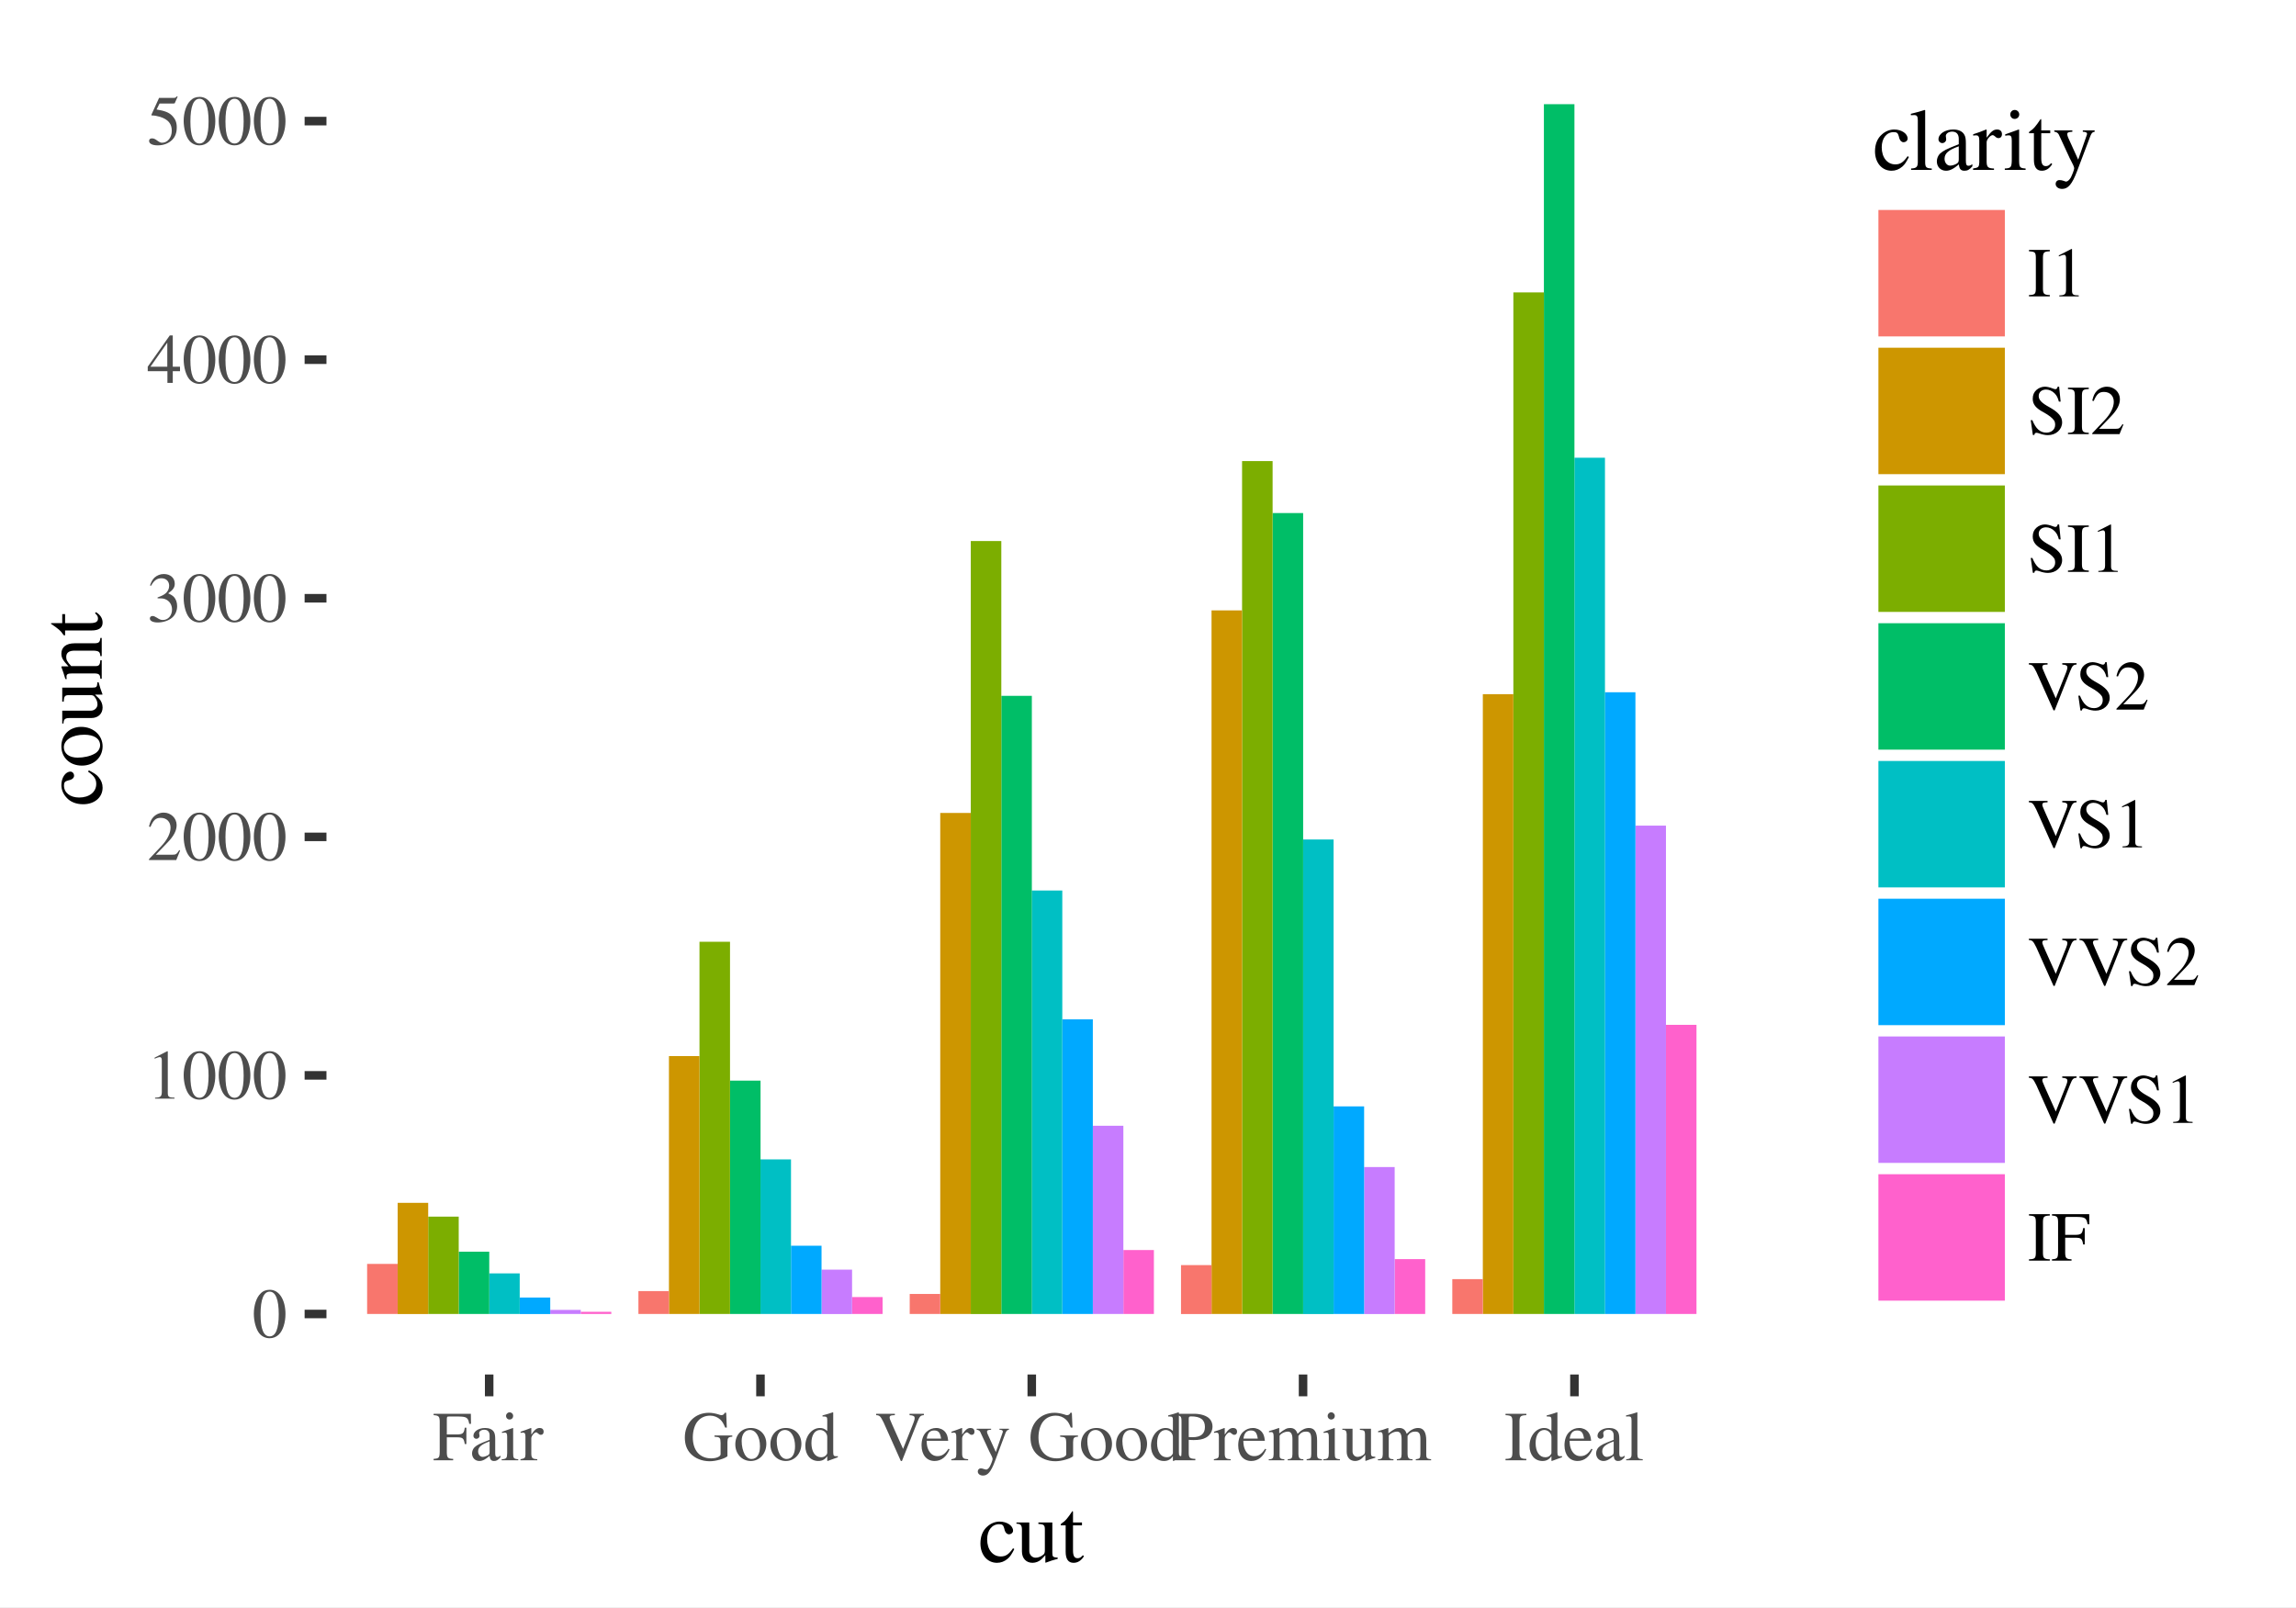
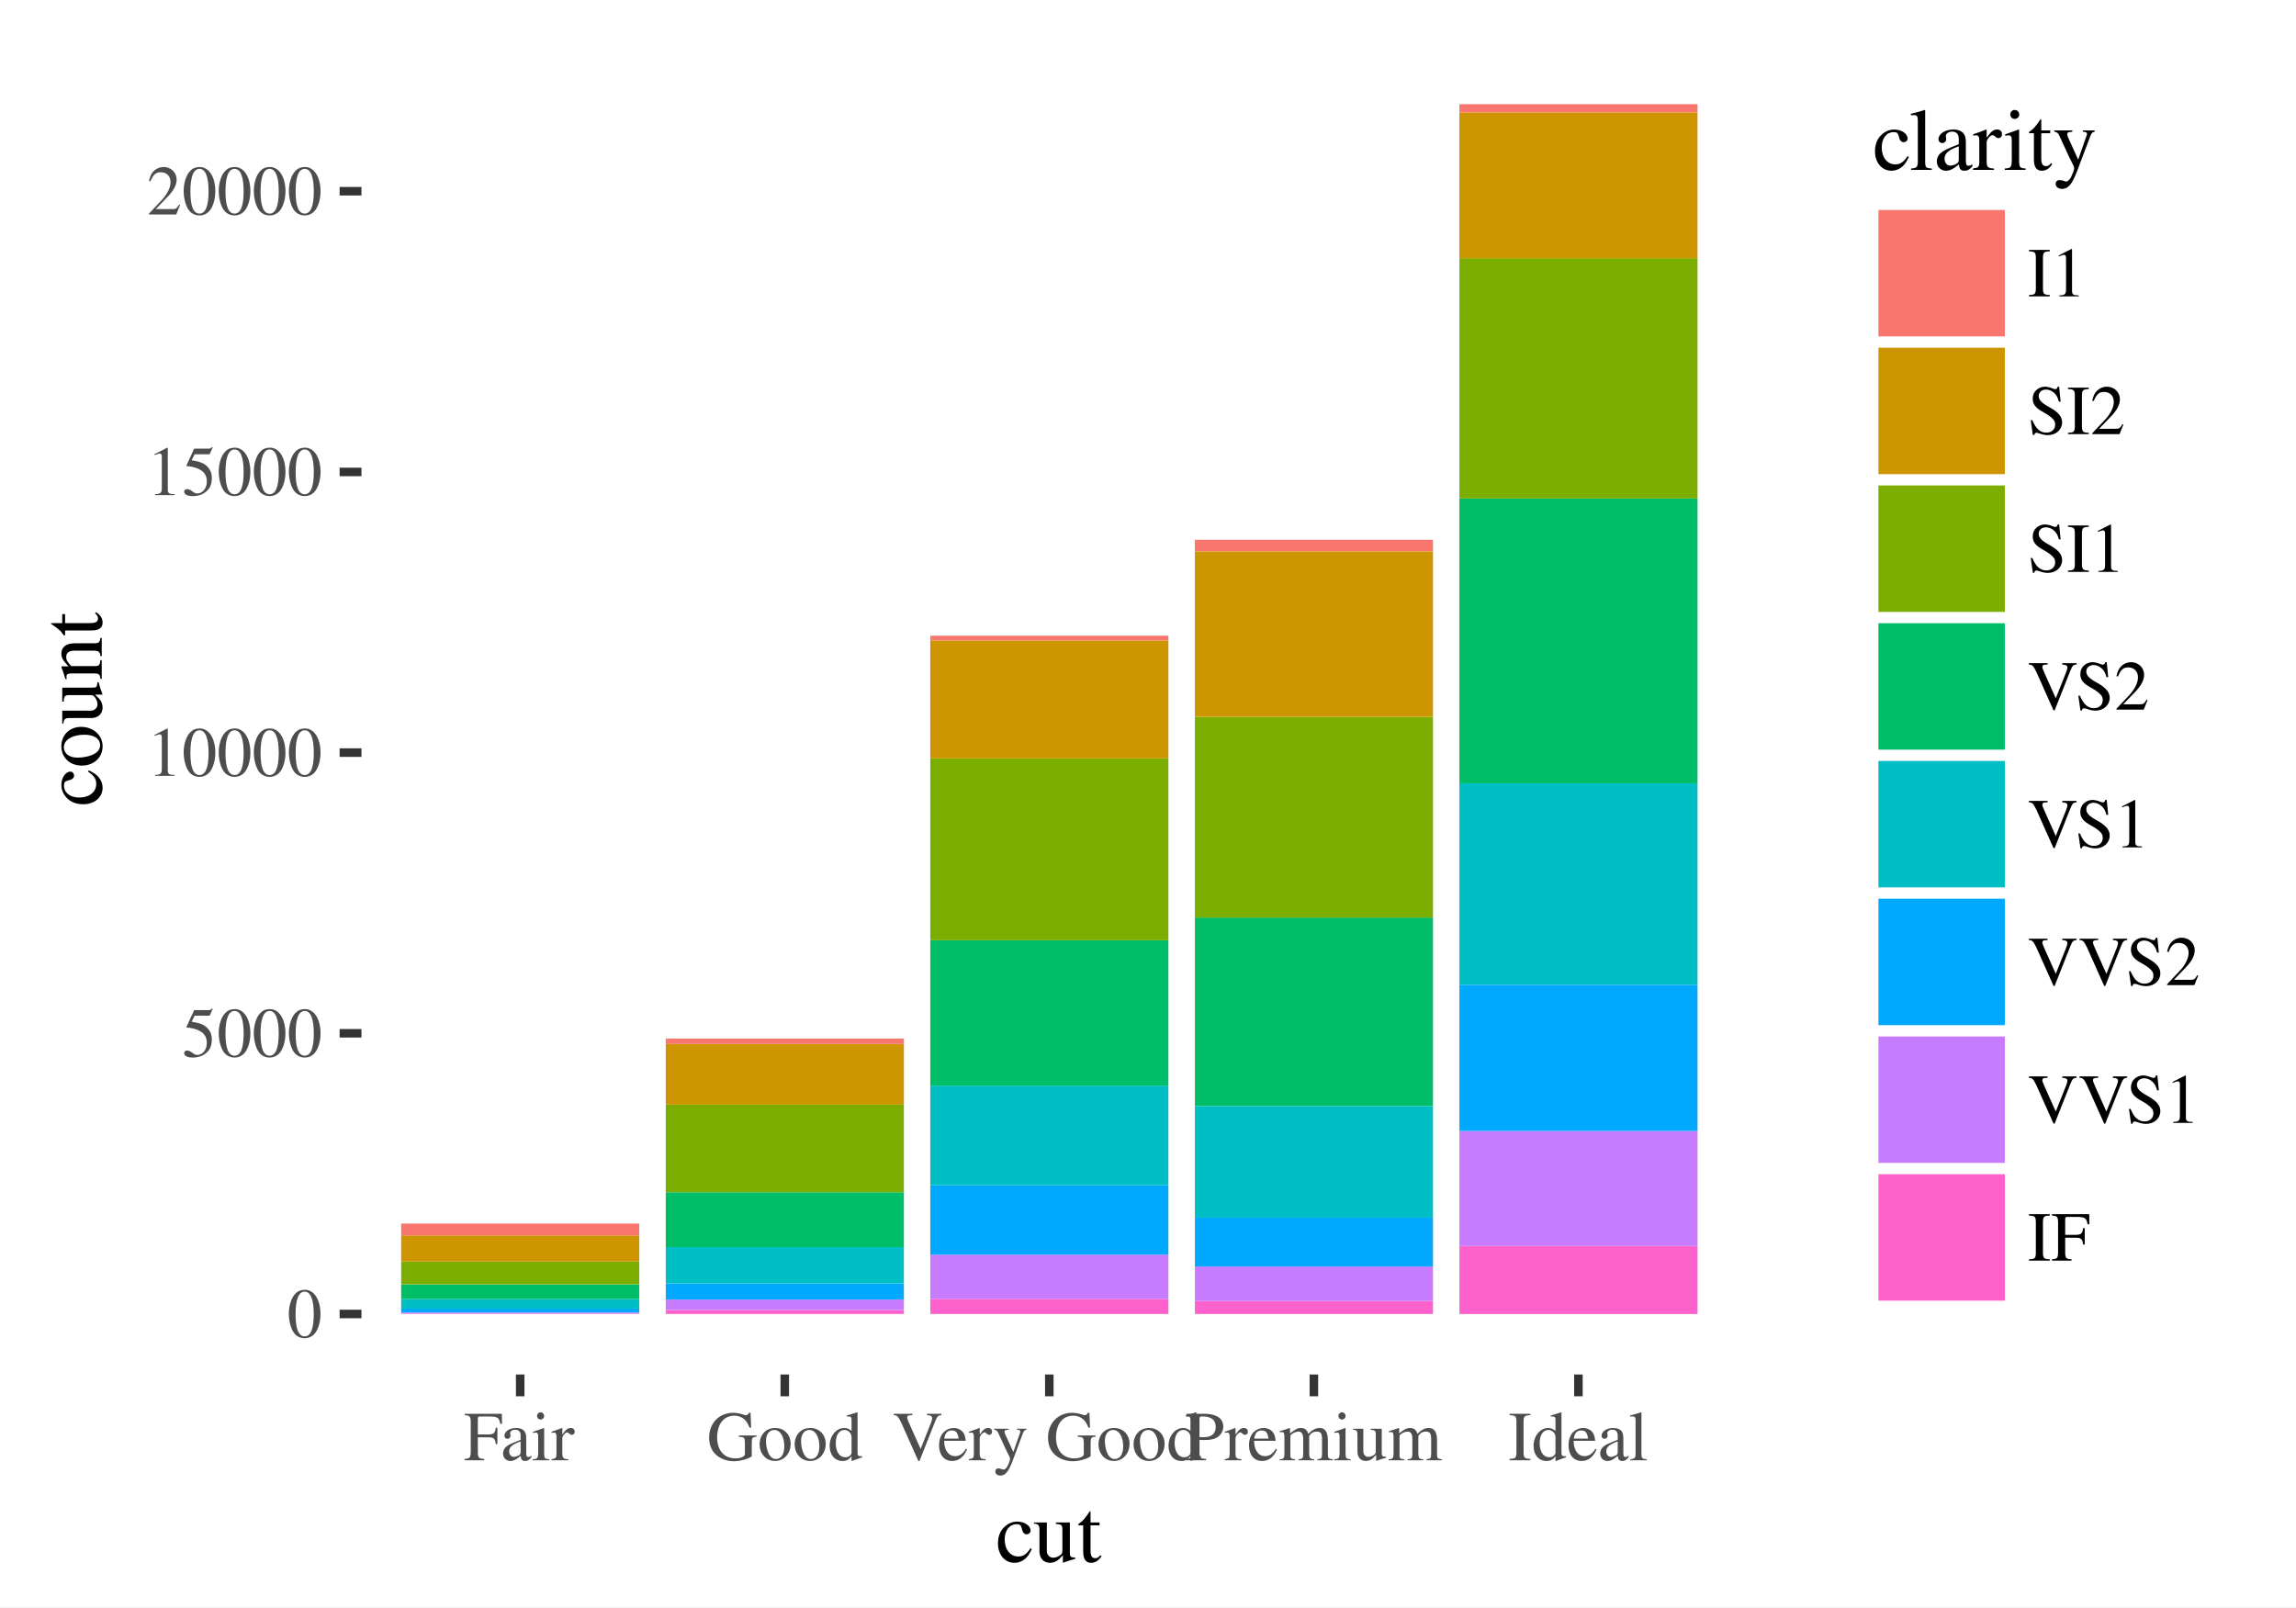
<svg xmlns="http://www.w3.org/2000/svg" viewBox="0 0 288.00 201.60">
  <defs>
    <style type="text/css">
    line, polyline, path, rect, circle {
      fill: none;
      stroke: #000000;
      stroke-linecap: round;
      stroke-linejoin: round;
      stroke-miterlimit: 10.00;
    }
  </style>
  </defs>
  <rect width="100%" height="100%" style="stroke: none; fill: #FFFFFF;" />
  <defs>
-     <clipPath id="cpNDAuOTQ1NXwyMTcuOTAzfDE3Mi40Mnw1LjQ3OTQ1">
-       <rect x="40.95" y="5.48" width="176.96" height="166.94" />
+     <clipPath id="cpNDUuMzQ0fDIxNy45MDN8MTcyLjQyfDUuNDc5NDU=">
+       <rect x="45.34" y="5.48" width="172.56" height="166.94" />
    </clipPath>
  </defs>
-   <rect x="72.85" y="164.56" width="3.83" height="0.27" style="stroke-width: 1.07; stroke: none; stroke-linecap: butt; fill: #FF61CC;" clip-path="url(#cpNDAuOTQ1NXwyMTcuOTAzfDE3Mi40Mnw1LjQ3OTQ1)" />
-   <rect x="69.02" y="164.32" width="3.83" height="0.51" style="stroke-width: 1.07; stroke: none; stroke-linecap: butt; fill: #C77CFF;" clip-path="url(#cpNDAuOTQ1NXwyMTcuOTAzfDE3Mi40Mnw1LjQ3OTQ1)" />
-   <rect x="65.19" y="162.77" width="3.83" height="2.07" style="stroke-width: 1.07; stroke: none; stroke-linecap: butt; fill: #00A9FF;" clip-path="url(#cpNDAuOTQ1NXwyMTcuOTAzfDE3Mi40Mnw1LjQ3OTQ1)" />
-   <rect x="61.36" y="159.74" width="3.83" height="5.09" style="stroke-width: 1.07; stroke: none; stroke-linecap: butt; fill: #00BFC4;" clip-path="url(#cpNDAuOTQ1NXwyMTcuOTAzfDE3Mi40Mnw1LjQ3OTQ1)" />
-   <rect x="57.54" y="157.02" width="3.83" height="7.81" style="stroke-width: 1.07; stroke: none; stroke-linecap: butt; fill: #00BE67;" clip-path="url(#cpNDAuOTQ1NXwyMTcuOTAzfDE3Mi40Mnw1LjQ3OTQ1)" />
-   <rect x="53.71" y="152.62" width="3.83" height="12.21" style="stroke-width: 1.07; stroke: none; stroke-linecap: butt; fill: #7CAE00;" clip-path="url(#cpNDAuOTQ1NXwyMTcuOTAzfDE3Mi40Mnw1LjQ3OTQ1)" />
-   <rect x="49.88" y="150.89" width="3.83" height="13.95" style="stroke-width: 1.07; stroke: none; stroke-linecap: butt; fill: #CD9600;" clip-path="url(#cpNDAuOTQ1NXwyMTcuOTAzfDE3Mi40Mnw1LjQ3OTQ1)" />
-   <rect x="46.05" y="158.55" width="3.83" height="6.28" style="stroke-width: 1.07; stroke: none; stroke-linecap: butt; fill: #F8766D;" clip-path="url(#cpNDAuOTQ1NXwyMTcuOTAzfDE3Mi40Mnw1LjQ3OTQ1)" />
-   <rect x="106.88" y="162.71" width="3.83" height="2.12" style="stroke-width: 1.07; stroke: none; stroke-linecap: butt; fill: #FF61CC;" clip-path="url(#cpNDAuOTQ1NXwyMTcuOTAzfDE3Mi40Mnw1LjQ3OTQ1)" />
-   <rect x="103.05" y="159.27" width="3.83" height="5.57" style="stroke-width: 1.07; stroke: none; stroke-linecap: butt; fill: #C77CFF;" clip-path="url(#cpNDAuOTQ1NXwyMTcuOTAzfDE3Mi40Mnw1LjQ3OTQ1)" />
-   <rect x="99.22" y="156.27" width="3.83" height="8.56" style="stroke-width: 1.07; stroke: none; stroke-linecap: butt; fill: #00A9FF;" clip-path="url(#cpNDAuOTQ1NXwyMTcuOTAzfDE3Mi40Mnw1LjQ3OTQ1)" />
-   <rect x="95.39" y="145.44" width="3.83" height="19.39" style="stroke-width: 1.07; stroke: none; stroke-linecap: butt; fill: #00BFC4;" clip-path="url(#cpNDAuOTQ1NXwyMTcuOTAzfDE3Mi40Mnw1LjQ3OTQ1)" />
-   <rect x="91.57" y="135.56" width="3.83" height="29.27" style="stroke-width: 1.07; stroke: none; stroke-linecap: butt; fill: #00BE67;" clip-path="url(#cpNDAuOTQ1NXwyMTcuOTAzfDE3Mi40Mnw1LjQ3OTQ1)" />
-   <rect x="87.74" y="118.14" width="3.83" height="46.69" style="stroke-width: 1.07; stroke: none; stroke-linecap: butt; fill: #7CAE00;" clip-path="url(#cpNDAuOTQ1NXwyMTcuOTAzfDE3Mi40Mnw1LjQ3OTQ1)" />
-   <rect x="83.91" y="132.48" width="3.83" height="32.35" style="stroke-width: 1.07; stroke: none; stroke-linecap: butt; fill: #CD9600;" clip-path="url(#cpNDAuOTQ1NXwyMTcuOTAzfDE3Mi40Mnw1LjQ3OTQ1)" />
-   <rect x="80.08" y="161.96" width="3.83" height="2.87" style="stroke-width: 1.07; stroke: none; stroke-linecap: butt; fill: #F8766D;" clip-path="url(#cpNDAuOTQ1NXwyMTcuOTAzfDE3Mi40Mnw1LjQ3OTQ1)" />
-   <rect x="140.91" y="156.81" width="3.83" height="8.02" style="stroke-width: 1.07; stroke: none; stroke-linecap: butt; fill: #FF61CC;" clip-path="url(#cpNDAuOTQ1NXwyMTcuOTAzfDE3Mi40Mnw1LjQ3OTQ1)" />
-   <rect x="137.08" y="141.22" width="3.83" height="23.61" style="stroke-width: 1.07; stroke: none; stroke-linecap: butt; fill: #C77CFF;" clip-path="url(#cpNDAuOTQ1NXwyMTcuOTAzfDE3Mi40Mnw1LjQ3OTQ1)" />
-   <rect x="133.25" y="127.87" width="3.83" height="36.96" style="stroke-width: 1.07; stroke: none; stroke-linecap: butt; fill: #00A9FF;" clip-path="url(#cpNDAuOTQ1NXwyMTcuOTAzfDE3Mi40Mnw1LjQ3OTQ1)" />
-   <rect x="129.42" y="111.71" width="3.83" height="53.12" style="stroke-width: 1.07; stroke: none; stroke-linecap: butt; fill: #00BFC4;" clip-path="url(#cpNDAuOTQ1NXwyMTcuOTAzfDE3Mi40Mnw1LjQ3OTQ1)" />
-   <rect x="125.60" y="87.29" width="3.83" height="77.54" style="stroke-width: 1.07; stroke: none; stroke-linecap: butt; fill: #00BE67;" clip-path="url(#cpNDAuOTQ1NXwyMTcuOTAzfDE3Mi40Mnw1LjQ3OTQ1)" />
-   <rect x="121.77" y="67.87" width="3.83" height="96.97" style="stroke-width: 1.07; stroke: none; stroke-linecap: butt; fill: #7CAE00;" clip-path="url(#cpNDAuOTQ1NXwyMTcuOTAzfDE3Mi40Mnw1LjQ3OTQ1)" />
-   <rect x="117.94" y="101.98" width="3.83" height="62.85" style="stroke-width: 1.07; stroke: none; stroke-linecap: butt; fill: #CD9600;" clip-path="url(#cpNDAuOTQ1NXwyMTcuOTAzfDE3Mi40Mnw1LjQ3OTQ1)" />
-   <rect x="114.11" y="162.32" width="3.83" height="2.51" style="stroke-width: 1.07; stroke: none; stroke-linecap: butt; fill: #F8766D;" clip-path="url(#cpNDAuOTQ1NXwyMTcuOTAzfDE3Mi40Mnw1LjQ3OTQ1)" />
-   <rect x="174.94" y="157.95" width="3.83" height="6.88" style="stroke-width: 1.07; stroke: none; stroke-linecap: butt; fill: #FF61CC;" clip-path="url(#cpNDAuOTQ1NXwyMTcuOTAzfDE3Mi40Mnw1LjQ3OTQ1)" />
-   <rect x="171.11" y="146.40" width="3.83" height="18.44" style="stroke-width: 1.07; stroke: none; stroke-linecap: butt; fill: #C77CFF;" clip-path="url(#cpNDAuOTQ1NXwyMTcuOTAzfDE3Mi40Mnw1LjQ3OTQ1)" />
-   <rect x="167.28" y="138.79" width="3.83" height="26.04" style="stroke-width: 1.07; stroke: none; stroke-linecap: butt; fill: #00A9FF;" clip-path="url(#cpNDAuOTQ1NXwyMTcuOTAzfDE3Mi40Mnw1LjQ3OTQ1)" />
-   <rect x="163.45" y="105.31" width="3.83" height="59.53" style="stroke-width: 1.07; stroke: none; stroke-linecap: butt; fill: #00BFC4;" clip-path="url(#cpNDAuOTQ1NXwyMTcuOTAzfDE3Mi40Mnw1LjQ3OTQ1)" />
-   <rect x="159.63" y="64.36" width="3.83" height="100.47" style="stroke-width: 1.07; stroke: none; stroke-linecap: butt; fill: #00BE67;" clip-path="url(#cpNDAuOTQ1NXwyMTcuOTAzfDE3Mi40Mnw1LjQ3OTQ1)" />
-   <rect x="155.80" y="57.84" width="3.83" height="106.99" style="stroke-width: 1.07; stroke: none; stroke-linecap: butt; fill: #7CAE00;" clip-path="url(#cpNDAuOTQ1NXwyMTcuOTAzfDE3Mi40Mnw1LjQ3OTQ1)" />
-   <rect x="151.97" y="76.57" width="3.83" height="88.26" style="stroke-width: 1.07; stroke: none; stroke-linecap: butt; fill: #CD9600;" clip-path="url(#cpNDAuOTQ1NXwyMTcuOTAzfDE3Mi40Mnw1LjQ3OTQ1)" />
-   <rect x="148.14" y="158.70" width="3.83" height="6.14" style="stroke-width: 1.07; stroke: none; stroke-linecap: butt; fill: #F8766D;" clip-path="url(#cpNDAuOTQ1NXwyMTcuOTAzfDE3Mi40Mnw1LjQ3OTQ1)" />
-   <rect x="208.97" y="128.56" width="3.83" height="36.27" style="stroke-width: 1.07; stroke: none; stroke-linecap: butt; fill: #FF61CC;" clip-path="url(#cpNDAuOTQ1NXwyMTcuOTAzfDE3Mi40Mnw1LjQ3OTQ1)" />
-   <rect x="205.14" y="103.57" width="3.83" height="61.26" style="stroke-width: 1.07; stroke: none; stroke-linecap: butt; fill: #C77CFF;" clip-path="url(#cpNDAuOTQ1NXwyMTcuOTAzfDE3Mi40Mnw1LjQ3OTQ1)" />
-   <rect x="201.31" y="86.84" width="3.83" height="77.99" style="stroke-width: 1.07; stroke: none; stroke-linecap: butt; fill: #00A9FF;" clip-path="url(#cpNDAuOTQ1NXwyMTcuOTAzfDE3Mi40Mnw1LjQ3OTQ1)" />
-   <rect x="197.49" y="57.42" width="3.83" height="107.41" style="stroke-width: 1.07; stroke: none; stroke-linecap: butt; fill: #00BFC4;" clip-path="url(#cpNDAuOTQ1NXwyMTcuOTAzfDE3Mi40Mnw1LjQ3OTQ1)" />
-   <rect x="193.66" y="13.07" width="3.83" height="151.76" style="stroke-width: 1.07; stroke: none; stroke-linecap: butt; fill: #00BE67;" clip-path="url(#cpNDAuOTQ1NXwyMTcuOTAzfDE3Mi40Mnw1LjQ3OTQ1)" />
-   <rect x="189.83" y="36.68" width="3.83" height="128.15" style="stroke-width: 1.07; stroke: none; stroke-linecap: butt; fill: #7CAE00;" clip-path="url(#cpNDAuOTQ1NXwyMTcuOTAzfDE3Mi40Mnw1LjQ3OTQ1)" />
-   <rect x="186.00" y="87.08" width="3.83" height="77.75" style="stroke-width: 1.07; stroke: none; stroke-linecap: butt; fill: #CD9600;" clip-path="url(#cpNDAuOTQ1NXwyMTcuOTAzfDE3Mi40Mnw1LjQ3OTQ1)" />
-   <rect x="182.17" y="160.46" width="3.83" height="4.37" style="stroke-width: 1.07; stroke: none; stroke-linecap: butt; fill: #F8766D;" clip-path="url(#cpNDAuOTQ1NXwyMTcuOTAzfDE3Mi40Mnw1LjQ3OTQ1)" />
+   <rect x="50.32" y="164.77" width="29.87" height="0.06" style="stroke-width: 1.07; stroke: none; stroke-linecap: butt; fill: #FF61CC;" clip-path="url(#cpNDUuMzQ0fDIxNy45MDN8MTcyLjQyfDUuNDc5NDU=)" />
+   <rect x="50.32" y="164.65" width="29.87" height="0.12" style="stroke-width: 1.07; stroke: none; stroke-linecap: butt; fill: #C77CFF;" clip-path="url(#cpNDUuMzQ0fDIxNy45MDN8MTcyLjQyfDUuNDc5NDU=)" />
+   <rect x="50.32" y="164.16" width="29.87" height="0.49" style="stroke-width: 1.07; stroke: none; stroke-linecap: butt; fill: #00A9FF;" clip-path="url(#cpNDUuMzQ0fDIxNy45MDN8MTcyLjQyfDUuNDc5NDU=)" />
+   <rect x="50.32" y="162.97" width="29.87" height="1.20" style="stroke-width: 1.07; stroke: none; stroke-linecap: butt; fill: #00BFC4;" clip-path="url(#cpNDUuMzQ0fDIxNy45MDN8MTcyLjQyfDUuNDc5NDU=)" />
+   <rect x="50.32" y="161.13" width="29.87" height="1.84" style="stroke-width: 1.07; stroke: none; stroke-linecap: butt; fill: #00BE67;" clip-path="url(#cpNDUuMzQ0fDIxNy45MDN8MTcyLjQyfDUuNDc5NDU=)" />
+   <rect x="50.32" y="158.25" width="29.87" height="2.87" style="stroke-width: 1.07; stroke: none; stroke-linecap: butt; fill: #7CAE00;" clip-path="url(#cpNDUuMzQ0fDIxNy45MDN8MTcyLjQyfDUuNDc5NDU=)" />
+   <rect x="50.32" y="154.97" width="29.87" height="3.28" style="stroke-width: 1.07; stroke: none; stroke-linecap: butt; fill: #CD9600;" clip-path="url(#cpNDUuMzQ0fDIxNy45MDN8MTcyLjQyfDUuNDc5NDU=)" />
+   <rect x="50.32" y="153.49" width="29.87" height="1.48" style="stroke-width: 1.07; stroke: none; stroke-linecap: butt; fill: #F8766D;" clip-path="url(#cpNDUuMzQ0fDIxNy45MDN8MTcyLjQyfDUuNDc5NDU=)" />
+   <rect x="83.51" y="164.33" width="29.87" height="0.50" style="stroke-width: 1.07; stroke: none; stroke-linecap: butt; fill: #FF61CC;" clip-path="url(#cpNDUuMzQ0fDIxNy45MDN8MTcyLjQyfDUuNDc5NDU=)" />
+   <rect x="83.51" y="163.02" width="29.87" height="1.31" style="stroke-width: 1.07; stroke: none; stroke-linecap: butt; fill: #C77CFF;" clip-path="url(#cpNDUuMzQ0fDIxNy45MDN8MTcyLjQyfDUuNDc5NDU=)" />
+   <rect x="83.51" y="161.01" width="29.87" height="2.01" style="stroke-width: 1.07; stroke: none; stroke-linecap: butt; fill: #00A9FF;" clip-path="url(#cpNDUuMzQ0fDIxNy45MDN8MTcyLjQyfDUuNDc5NDU=)" />
+   <rect x="83.51" y="156.44" width="29.87" height="4.56" style="stroke-width: 1.07; stroke: none; stroke-linecap: butt; fill: #00BFC4;" clip-path="url(#cpNDUuMzQ0fDIxNy45MDN8MTcyLjQyfDUuNDc5NDU=)" />
+   <rect x="83.51" y="149.56" width="29.87" height="6.89" style="stroke-width: 1.07; stroke: none; stroke-linecap: butt; fill: #00BE67;" clip-path="url(#cpNDUuMzQ0fDIxNy45MDN8MTcyLjQyfDUuNDc5NDU=)" />
+   <rect x="83.51" y="138.57" width="29.87" height="10.99" style="stroke-width: 1.07; stroke: none; stroke-linecap: butt; fill: #7CAE00;" clip-path="url(#cpNDUuMzQ0fDIxNy45MDN8MTcyLjQyfDUuNDc5NDU=)" />
+   <rect x="83.51" y="130.96" width="29.87" height="7.61" style="stroke-width: 1.07; stroke: none; stroke-linecap: butt; fill: #CD9600;" clip-path="url(#cpNDUuMzQ0fDIxNy45MDN8MTcyLjQyfDUuNDc5NDU=)" />
+   <rect x="83.51" y="130.28" width="29.87" height="0.68" style="stroke-width: 1.07; stroke: none; stroke-linecap: butt; fill: #F8766D;" clip-path="url(#cpNDUuMzQ0fDIxNy45MDN8MTcyLjQyfDUuNDc5NDU=)" />
+   <rect x="116.69" y="162.94" width="29.87" height="1.89" style="stroke-width: 1.07; stroke: none; stroke-linecap: butt; fill: #FF61CC;" clip-path="url(#cpNDUuMzQ0fDIxNy45MDN8MTcyLjQyfDUuNDc5NDU=)" />
+   <rect x="116.69" y="157.39" width="29.87" height="5.56" style="stroke-width: 1.07; stroke: none; stroke-linecap: butt; fill: #C77CFF;" clip-path="url(#cpNDUuMzQ0fDIxNy45MDN8MTcyLjQyfDUuNDc5NDU=)" />
+   <rect x="116.69" y="148.69" width="29.87" height="8.70" style="stroke-width: 1.07; stroke: none; stroke-linecap: butt; fill: #00A9FF;" clip-path="url(#cpNDUuMzQ0fDIxNy45MDN8MTcyLjQyfDUuNDc5NDU=)" />
+   <rect x="116.69" y="136.19" width="29.87" height="12.50" style="stroke-width: 1.07; stroke: none; stroke-linecap: butt; fill: #00BFC4;" clip-path="url(#cpNDUuMzQ0fDIxNy45MDN8MTcyLjQyfDUuNDc5NDU=)" />
+   <rect x="116.69" y="117.95" width="29.87" height="18.25" style="stroke-width: 1.07; stroke: none; stroke-linecap: butt; fill: #00BE67;" clip-path="url(#cpNDUuMzQ0fDIxNy45MDN8MTcyLjQyfDUuNDc5NDU=)" />
+   <rect x="116.69" y="95.13" width="29.87" height="22.82" style="stroke-width: 1.07; stroke: none; stroke-linecap: butt; fill: #7CAE00;" clip-path="url(#cpNDUuMzQ0fDIxNy45MDN8MTcyLjQyfDUuNDc5NDU=)" />
+   <rect x="116.69" y="80.34" width="29.87" height="14.79" style="stroke-width: 1.07; stroke: none; stroke-linecap: butt; fill: #CD9600;" clip-path="url(#cpNDUuMzQ0fDIxNy45MDN8MTcyLjQyfDUuNDc5NDU=)" />
+   <rect x="116.69" y="79.75" width="29.87" height="0.59" style="stroke-width: 1.07; stroke: none; stroke-linecap: butt; fill: #F8766D;" clip-path="url(#cpNDUuMzQ0fDIxNy45MDN8MTcyLjQyfDUuNDc5NDU=)" />
+   <rect x="149.88" y="163.21" width="29.87" height="1.62" style="stroke-width: 1.07; stroke: none; stroke-linecap: butt; fill: #FF61CC;" clip-path="url(#cpNDUuMzQ0fDIxNy45MDN8MTcyLjQyfDUuNDc5NDU=)" />
+   <rect x="149.88" y="158.87" width="29.87" height="4.34" style="stroke-width: 1.07; stroke: none; stroke-linecap: butt; fill: #C77CFF;" clip-path="url(#cpNDUuMzQ0fDIxNy45MDN8MTcyLjQyfDUuNDc5NDU=)" />
+   <rect x="149.88" y="152.75" width="29.87" height="6.13" style="stroke-width: 1.07; stroke: none; stroke-linecap: butt; fill: #00A9FF;" clip-path="url(#cpNDUuMzQ0fDIxNy45MDN8MTcyLjQyfDUuNDc5NDU=)" />
+   <rect x="149.88" y="138.74" width="29.87" height="14.01" style="stroke-width: 1.07; stroke: none; stroke-linecap: butt; fill: #00BFC4;" clip-path="url(#cpNDUuMzQ0fDIxNy45MDN8MTcyLjQyfDUuNDc5NDU=)" />
+   <rect x="149.88" y="115.10" width="29.87" height="23.64" style="stroke-width: 1.07; stroke: none; stroke-linecap: butt; fill: #00BE67;" clip-path="url(#cpNDUuMzQ0fDIxNy45MDN8MTcyLjQyfDUuNDc5NDU=)" />
+   <rect x="149.88" y="89.93" width="29.87" height="25.18" style="stroke-width: 1.07; stroke: none; stroke-linecap: butt; fill: #7CAE00;" clip-path="url(#cpNDUuMzQ0fDIxNy45MDN8MTcyLjQyfDUuNDc5NDU=)" />
+   <rect x="149.88" y="69.16" width="29.87" height="20.77" style="stroke-width: 1.07; stroke: none; stroke-linecap: butt; fill: #CD9600;" clip-path="url(#cpNDUuMzQ0fDIxNy45MDN8MTcyLjQyfDUuNDc5NDU=)" />
+   <rect x="149.88" y="67.71" width="29.87" height="1.44" style="stroke-width: 1.07; stroke: none; stroke-linecap: butt; fill: #F8766D;" clip-path="url(#cpNDUuMzQ0fDIxNy45MDN8MTcyLjQyfDUuNDc5NDU=)" />
+   <rect x="183.06" y="156.30" width="29.87" height="8.54" style="stroke-width: 1.07; stroke: none; stroke-linecap: butt; fill: #FF61CC;" clip-path="url(#cpNDUuMzQ0fDIxNy45MDN8MTcyLjQyfDUuNDc5NDU=)" />
+   <rect x="183.06" y="141.88" width="29.87" height="14.42" style="stroke-width: 1.07; stroke: none; stroke-linecap: butt; fill: #C77CFF;" clip-path="url(#cpNDUuMzQ0fDIxNy45MDN8MTcyLjQyfDUuNDc5NDU=)" />
+   <rect x="183.06" y="123.53" width="29.87" height="18.35" style="stroke-width: 1.07; stroke: none; stroke-linecap: butt; fill: #00A9FF;" clip-path="url(#cpNDUuMzQ0fDIxNy45MDN8MTcyLjQyfDUuNDc5NDU=)" />
+   <rect x="183.06" y="98.26" width="29.87" height="25.27" style="stroke-width: 1.07; stroke: none; stroke-linecap: butt; fill: #00BFC4;" clip-path="url(#cpNDUuMzQ0fDIxNy45MDN8MTcyLjQyfDUuNDc5NDU=)" />
+   <rect x="183.06" y="62.55" width="29.87" height="35.71" style="stroke-width: 1.07; stroke: none; stroke-linecap: butt; fill: #00BE67;" clip-path="url(#cpNDUuMzQ0fDIxNy45MDN8MTcyLjQyfDUuNDc5NDU=)" />
+   <rect x="183.06" y="32.39" width="29.87" height="30.15" style="stroke-width: 1.07; stroke: none; stroke-linecap: butt; fill: #7CAE00;" clip-path="url(#cpNDUuMzQ0fDIxNy45MDN8MTcyLjQyfDUuNDc5NDU=)" />
+   <rect x="183.06" y="14.10" width="29.87" height="18.30" style="stroke-width: 1.07; stroke: none; stroke-linecap: butt; fill: #CD9600;" clip-path="url(#cpNDUuMzQ0fDIxNy45MDN8MTcyLjQyfDUuNDc5NDU=)" />
+   <rect x="183.06" y="13.07" width="29.87" height="1.03" style="stroke-width: 1.07; stroke: none; stroke-linecap: butt; fill: #F8766D;" clip-path="url(#cpNDUuMzQ0fDIxNy45MDN8MTcyLjQyfDUuNDc5NDU=)" />
  <defs>
    <clipPath id="cpMHwyODh8MjAxLjZ8MA==">
      <rect x="0.00" y="0.00" width="288.00" height="201.60" />
    </clipPath>
  </defs>
  <g clip-path="url(#cpMHwyODh8MjAxLjZ8MA==)">
-     <text x="31.62" y="167.75" style="font-size: 8.80px; fill: #4D4D4D; font-family: Nimbus Roman No9 L;" textLength="4.40px" lengthAdjust="spacingAndGlyphs">0</text>
+     <text x="36.01" y="167.75" style="font-size: 8.80px; fill: #4D4D4D; font-family: Nimbus Roman No9 L;" textLength="4.40px" lengthAdjust="spacingAndGlyphs">0</text>
  </g>
  <g clip-path="url(#cpMHwyODh8MjAxLjZ8MA==)">
-     <text x="18.42" y="137.82" style="font-size: 8.80px; fill: #4D4D4D; font-family: Nimbus Roman No9 L;" textLength="17.59px" lengthAdjust="spacingAndGlyphs">1000</text>
+     <text x="22.82" y="132.54" style="font-size: 8.80px; fill: #4D4D4D; font-family: Nimbus Roman No9 L;" textLength="17.59px" lengthAdjust="spacingAndGlyphs">5000</text>
  </g>
  <g clip-path="url(#cpMHwyODh8MjAxLjZ8MA==)">
-     <text x="18.42" y="107.89" style="font-size: 8.80px; fill: #4D4D4D; font-family: Nimbus Roman No9 L;" textLength="17.59px" lengthAdjust="spacingAndGlyphs">2000</text>
+     <text x="18.42" y="97.33" style="font-size: 8.80px; fill: #4D4D4D; font-family: Nimbus Roman No9 L;" textLength="21.99px" lengthAdjust="spacingAndGlyphs">10000</text>
  </g>
  <g clip-path="url(#cpMHwyODh8MjAxLjZ8MA==)">
-     <text x="18.42" y="77.96" style="font-size: 8.80px; fill: #4D4D4D; font-family: Nimbus Roman No9 L;" textLength="17.59px" lengthAdjust="spacingAndGlyphs">3000</text>
+     <text x="18.42" y="62.11" style="font-size: 8.80px; fill: #4D4D4D; font-family: Nimbus Roman No9 L;" textLength="21.99px" lengthAdjust="spacingAndGlyphs">15000</text>
  </g>
  <g clip-path="url(#cpMHwyODh8MjAxLjZ8MA==)">
-     <text x="18.42" y="48.03" style="font-size: 8.80px; fill: #4D4D4D; font-family: Nimbus Roman No9 L;" textLength="17.59px" lengthAdjust="spacingAndGlyphs">4000</text>
+     <text x="18.42" y="26.90" style="font-size: 8.80px; fill: #4D4D4D; font-family: Nimbus Roman No9 L;" textLength="21.99px" lengthAdjust="spacingAndGlyphs">20000</text>
+   </g>
+   <polyline points="42.60,164.83 45.34,164.83 " style="stroke-width: 1.07; stroke: #333333; stroke-linecap: butt;" clip-path="url(#cpMHwyODh8MjAxLjZ8MA==)" />
+   <polyline points="42.60,129.62 45.34,129.62 " style="stroke-width: 1.07; stroke: #333333; stroke-linecap: butt;" clip-path="url(#cpMHwyODh8MjAxLjZ8MA==)" />
+   <polyline points="42.60,94.41 45.34,94.41 " style="stroke-width: 1.07; stroke: #333333; stroke-linecap: butt;" clip-path="url(#cpMHwyODh8MjAxLjZ8MA==)" />
+   <polyline points="42.60,59.20 45.34,59.20 " style="stroke-width: 1.07; stroke: #333333; stroke-linecap: butt;" clip-path="url(#cpMHwyODh8MjAxLjZ8MA==)" />
+   <polyline points="42.60,23.99 45.34,23.99 " style="stroke-width: 1.07; stroke: #333333; stroke-linecap: butt;" clip-path="url(#cpMHwyODh8MjAxLjZ8MA==)" />
+   <polyline points="65.25,175.16 65.25,172.42 " style="stroke-width: 1.07; stroke: #333333; stroke-linecap: butt;" clip-path="url(#cpMHwyODh8MjAxLjZ8MA==)" />
+   <polyline points="98.44,175.16 98.44,172.42 " style="stroke-width: 1.07; stroke: #333333; stroke-linecap: butt;" clip-path="url(#cpMHwyODh8MjAxLjZ8MA==)" />
+   <polyline points="131.62,175.16 131.62,172.42 " style="stroke-width: 1.07; stroke: #333333; stroke-linecap: butt;" clip-path="url(#cpMHwyODh8MjAxLjZ8MA==)" />
+   <polyline points="164.81,175.16 164.81,172.42 " style="stroke-width: 1.07; stroke: #333333; stroke-linecap: butt;" clip-path="url(#cpMHwyODh8MjAxLjZ8MA==)" />
+   <polyline points="197.99,175.16 197.99,172.42 " style="stroke-width: 1.07; stroke: #333333; stroke-linecap: butt;" clip-path="url(#cpMHwyODh8MjAxLjZ8MA==)" />
+   <g clip-path="url(#cpMHwyODh8MjAxLjZ8MA==)">
+     <text x="58.17" y="183.18" style="font-size: 8.80px; fill: #4D4D4D; font-family: Nimbus Roman No9 L;" textLength="14.17px" lengthAdjust="spacingAndGlyphs">Fair</text>
  </g>
  <g clip-path="url(#cpMHwyODh8MjAxLjZ8MA==)">
-     <text x="18.42" y="18.11" style="font-size: 8.80px; fill: #4D4D4D; font-family: Nimbus Roman No9 L;" textLength="17.59px" lengthAdjust="spacingAndGlyphs">5000</text>
-   </g>
-   <polyline points="38.21,164.83 40.95,164.83 " style="stroke-width: 1.07; stroke: #333333; stroke-linecap: butt;" clip-path="url(#cpMHwyODh8MjAxLjZ8MA==)" />
-   <polyline points="38.21,134.90 40.95,134.90 " style="stroke-width: 1.07; stroke: #333333; stroke-linecap: butt;" clip-path="url(#cpMHwyODh8MjAxLjZ8MA==)" />
-   <polyline points="38.21,104.98 40.95,104.98 " style="stroke-width: 1.07; stroke: #333333; stroke-linecap: butt;" clip-path="url(#cpMHwyODh8MjAxLjZ8MA==)" />
-   <polyline points="38.21,75.05 40.95,75.05 " style="stroke-width: 1.07; stroke: #333333; stroke-linecap: butt;" clip-path="url(#cpMHwyODh8MjAxLjZ8MA==)" />
-   <polyline points="38.21,45.12 40.95,45.12 " style="stroke-width: 1.07; stroke: #333333; stroke-linecap: butt;" clip-path="url(#cpMHwyODh8MjAxLjZ8MA==)" />
-   <polyline points="38.21,15.19 40.95,15.19 " style="stroke-width: 1.07; stroke: #333333; stroke-linecap: butt;" clip-path="url(#cpMHwyODh8MjAxLjZ8MA==)" />
-   <polyline points="61.36,175.16 61.36,172.42 " style="stroke-width: 1.07; stroke: #333333; stroke-linecap: butt;" clip-path="url(#cpMHwyODh8MjAxLjZ8MA==)" />
-   <polyline points="95.39,175.16 95.39,172.42 " style="stroke-width: 1.07; stroke: #333333; stroke-linecap: butt;" clip-path="url(#cpMHwyODh8MjAxLjZ8MA==)" />
-   <polyline points="129.42,175.16 129.42,172.42 " style="stroke-width: 1.07; stroke: #333333; stroke-linecap: butt;" clip-path="url(#cpMHwyODh8MjAxLjZ8MA==)" />
-   <polyline points="163.45,175.16 163.45,172.42 " style="stroke-width: 1.07; stroke: #333333; stroke-linecap: butt;" clip-path="url(#cpMHwyODh8MjAxLjZ8MA==)" />
-   <polyline points="197.49,175.16 197.49,172.42 " style="stroke-width: 1.07; stroke: #333333; stroke-linecap: butt;" clip-path="url(#cpMHwyODh8MjAxLjZ8MA==)" />
-   <g clip-path="url(#cpMHwyODh8MjAxLjZ8MA==)">
-     <text x="54.28" y="183.18" style="font-size: 8.80px; fill: #4D4D4D; font-family: Nimbus Roman No9 L;" textLength="14.17px" lengthAdjust="spacingAndGlyphs">Fair</text>
+     <text x="88.67" y="183.18" style="font-size: 8.80px; fill: #4D4D4D; font-family: Nimbus Roman No9 L;" textLength="19.55px" lengthAdjust="spacingAndGlyphs">Good</text>
  </g>
  <g clip-path="url(#cpMHwyODh8MjAxLjZ8MA==)">
-     <text x="85.62" y="183.18" style="font-size: 8.80px; fill: #4D4D4D; font-family: Nimbus Roman No9 L;" textLength="19.55px" lengthAdjust="spacingAndGlyphs">Good</text>
+     <text x="111.96" y="183.18" style="font-size: 8.80px; fill: #4D4D4D; font-family: Nimbus Roman No9 L;" textLength="39.33px" lengthAdjust="spacingAndGlyphs">Very Good</text>
  </g>
  <g clip-path="url(#cpMHwyODh8MjAxLjZ8MA==)">
-     <text x="109.76" y="183.18" style="font-size: 8.80px; fill: #4D4D4D; font-family: Nimbus Roman No9 L;" textLength="39.33px" lengthAdjust="spacingAndGlyphs">Very Good</text>
+     <text x="148.68" y="183.18" style="font-size: 8.80px; fill: #4D4D4D; font-family: Nimbus Roman No9 L;" textLength="32.26px" lengthAdjust="spacingAndGlyphs">Premium</text>
  </g>
  <g clip-path="url(#cpMHwyODh8MjAxLjZ8MA==)">
-     <text x="147.33" y="183.18" style="font-size: 8.80px; fill: #4D4D4D; font-family: Nimbus Roman No9 L;" textLength="32.26px" lengthAdjust="spacingAndGlyphs">Premium</text>
+     <text x="189.20" y="183.18" style="font-size: 8.80px; fill: #4D4D4D; font-family: Nimbus Roman No9 L;" textLength="17.59px" lengthAdjust="spacingAndGlyphs">Ideal</text>
  </g>
  <g clip-path="url(#cpMHwyODh8MjAxLjZ8MA==)">
-     <text x="188.69" y="183.18" style="font-size: 8.80px; fill: #4D4D4D; font-family: Nimbus Roman No9 L;" textLength="17.59px" lengthAdjust="spacingAndGlyphs">Ideal</text>
-   </g>
-   <g clip-path="url(#cpMHwyODh8MjAxLjZ8MA==)">
-     <text x="122.70" y="195.94" style="font-size: 11.00px; font-family: Nimbus Roman No9 L;" textLength="13.44px" lengthAdjust="spacingAndGlyphs">cut</text>
+     <text x="124.90" y="195.94" style="font-size: 11.00px; font-family: Nimbus Roman No9 L;" textLength="13.44px" lengthAdjust="spacingAndGlyphs">cut</text>
  </g>
  <g clip-path="url(#cpMHwyODh8MjAxLjZ8MA==)">
    <text transform="translate(12.76,101.17) rotate(-90)" style="font-size: 11.00px; font-family: Nimbus Roman No9 L;" textLength="24.44px" lengthAdjust="spacingAndGlyphs">count</text>
  </g>
  <g clip-path="url(#cpMHwyODh8MjAxLjZ8MA==)">
    <text x="234.91" y="21.31" style="font-size: 11.00px; font-family: Nimbus Roman No9 L;" textLength="28.10px" lengthAdjust="spacingAndGlyphs">clarity</text>
  </g>
  <rect x="235.62" y="26.34" width="15.86" height="15.86" style="stroke-width: 1.07; stroke: none; stroke-linejoin: miter; fill: #F8766D;" clip-path="url(#cpMHwyODh8MjAxLjZ8MA==)" />
  <rect x="235.62" y="43.62" width="15.86" height="15.86" style="stroke-width: 1.07; stroke: none; stroke-linejoin: miter; fill: #CD9600;" clip-path="url(#cpMHwyODh8MjAxLjZ8MA==)" />
  <rect x="235.62" y="60.90" width="15.86" height="15.86" style="stroke-width: 1.07; stroke: none; stroke-linejoin: miter; fill: #7CAE00;" clip-path="url(#cpMHwyODh8MjAxLjZ8MA==)" />
  <rect x="235.62" y="78.18" width="15.86" height="15.86" style="stroke-width: 1.07; stroke: none; stroke-linejoin: miter; fill: #00BE67;" clip-path="url(#cpMHwyODh8MjAxLjZ8MA==)" />
  <rect x="235.62" y="95.46" width="15.86" height="15.86" style="stroke-width: 1.07; stroke: none; stroke-linejoin: miter; fill: #00BFC4;" clip-path="url(#cpMHwyODh8MjAxLjZ8MA==)" />
  <rect x="235.62" y="112.74" width="15.86" height="15.86" style="stroke-width: 1.07; stroke: none; stroke-linejoin: miter; fill: #00A9FF;" clip-path="url(#cpMHwyODh8MjAxLjZ8MA==)" />
  <rect x="235.62" y="130.02" width="15.86" height="15.86" style="stroke-width: 1.07; stroke: none; stroke-linejoin: miter; fill: #C77CFF;" clip-path="url(#cpMHwyODh8MjAxLjZ8MA==)" />
  <rect x="235.62" y="147.30" width="15.86" height="15.86" style="stroke-width: 1.07; stroke: none; stroke-linejoin: miter; fill: #FF61CC;" clip-path="url(#cpMHwyODh8MjAxLjZ8MA==)" />
  <g clip-path="url(#cpMHwyODh8MjAxLjZ8MA==)">
    <text x="254.35" y="37.18" style="font-size: 8.80px; font-family: Nimbus Roman No9 L;" textLength="7.33px" lengthAdjust="spacingAndGlyphs">I1</text>
  </g>
  <g clip-path="url(#cpMHwyODh8MjAxLjZ8MA==)">
    <text x="254.35" y="54.46" style="font-size: 8.80px; font-family: Nimbus Roman No9 L;" textLength="12.22px" lengthAdjust="spacingAndGlyphs">SI2</text>
  </g>
  <g clip-path="url(#cpMHwyODh8MjAxLjZ8MA==)">
    <text x="254.35" y="71.74" style="font-size: 8.80px; font-family: Nimbus Roman No9 L;" textLength="12.22px" lengthAdjust="spacingAndGlyphs">SI1</text>
  </g>
  <g clip-path="url(#cpMHwyODh8MjAxLjZ8MA==)">
    <text x="254.35" y="89.02" style="font-size: 8.80px; font-family: Nimbus Roman No9 L;" textLength="15.64px" lengthAdjust="spacingAndGlyphs">VS2</text>
  </g>
  <g clip-path="url(#cpMHwyODh8MjAxLjZ8MA==)">
    <text x="254.35" y="106.30" style="font-size: 8.80px; font-family: Nimbus Roman No9 L;" textLength="15.64px" lengthAdjust="spacingAndGlyphs">VS1</text>
  </g>
  <g clip-path="url(#cpMHwyODh8MjAxLjZ8MA==)">
    <text x="254.35" y="123.58" style="font-size: 8.80px; font-family: Nimbus Roman No9 L;" textLength="21.99px" lengthAdjust="spacingAndGlyphs">VVS2</text>
  </g>
  <g clip-path="url(#cpMHwyODh8MjAxLjZ8MA==)">
    <text x="254.35" y="140.86" style="font-size: 8.80px; font-family: Nimbus Roman No9 L;" textLength="21.99px" lengthAdjust="spacingAndGlyphs">VVS1</text>
  </g>
  <g clip-path="url(#cpMHwyODh8MjAxLjZ8MA==)">
    <text x="254.35" y="158.14" style="font-size: 8.80px; font-family: Nimbus Roman No9 L;" textLength="7.82px" lengthAdjust="spacingAndGlyphs">IF</text>
  </g>
</svg>
